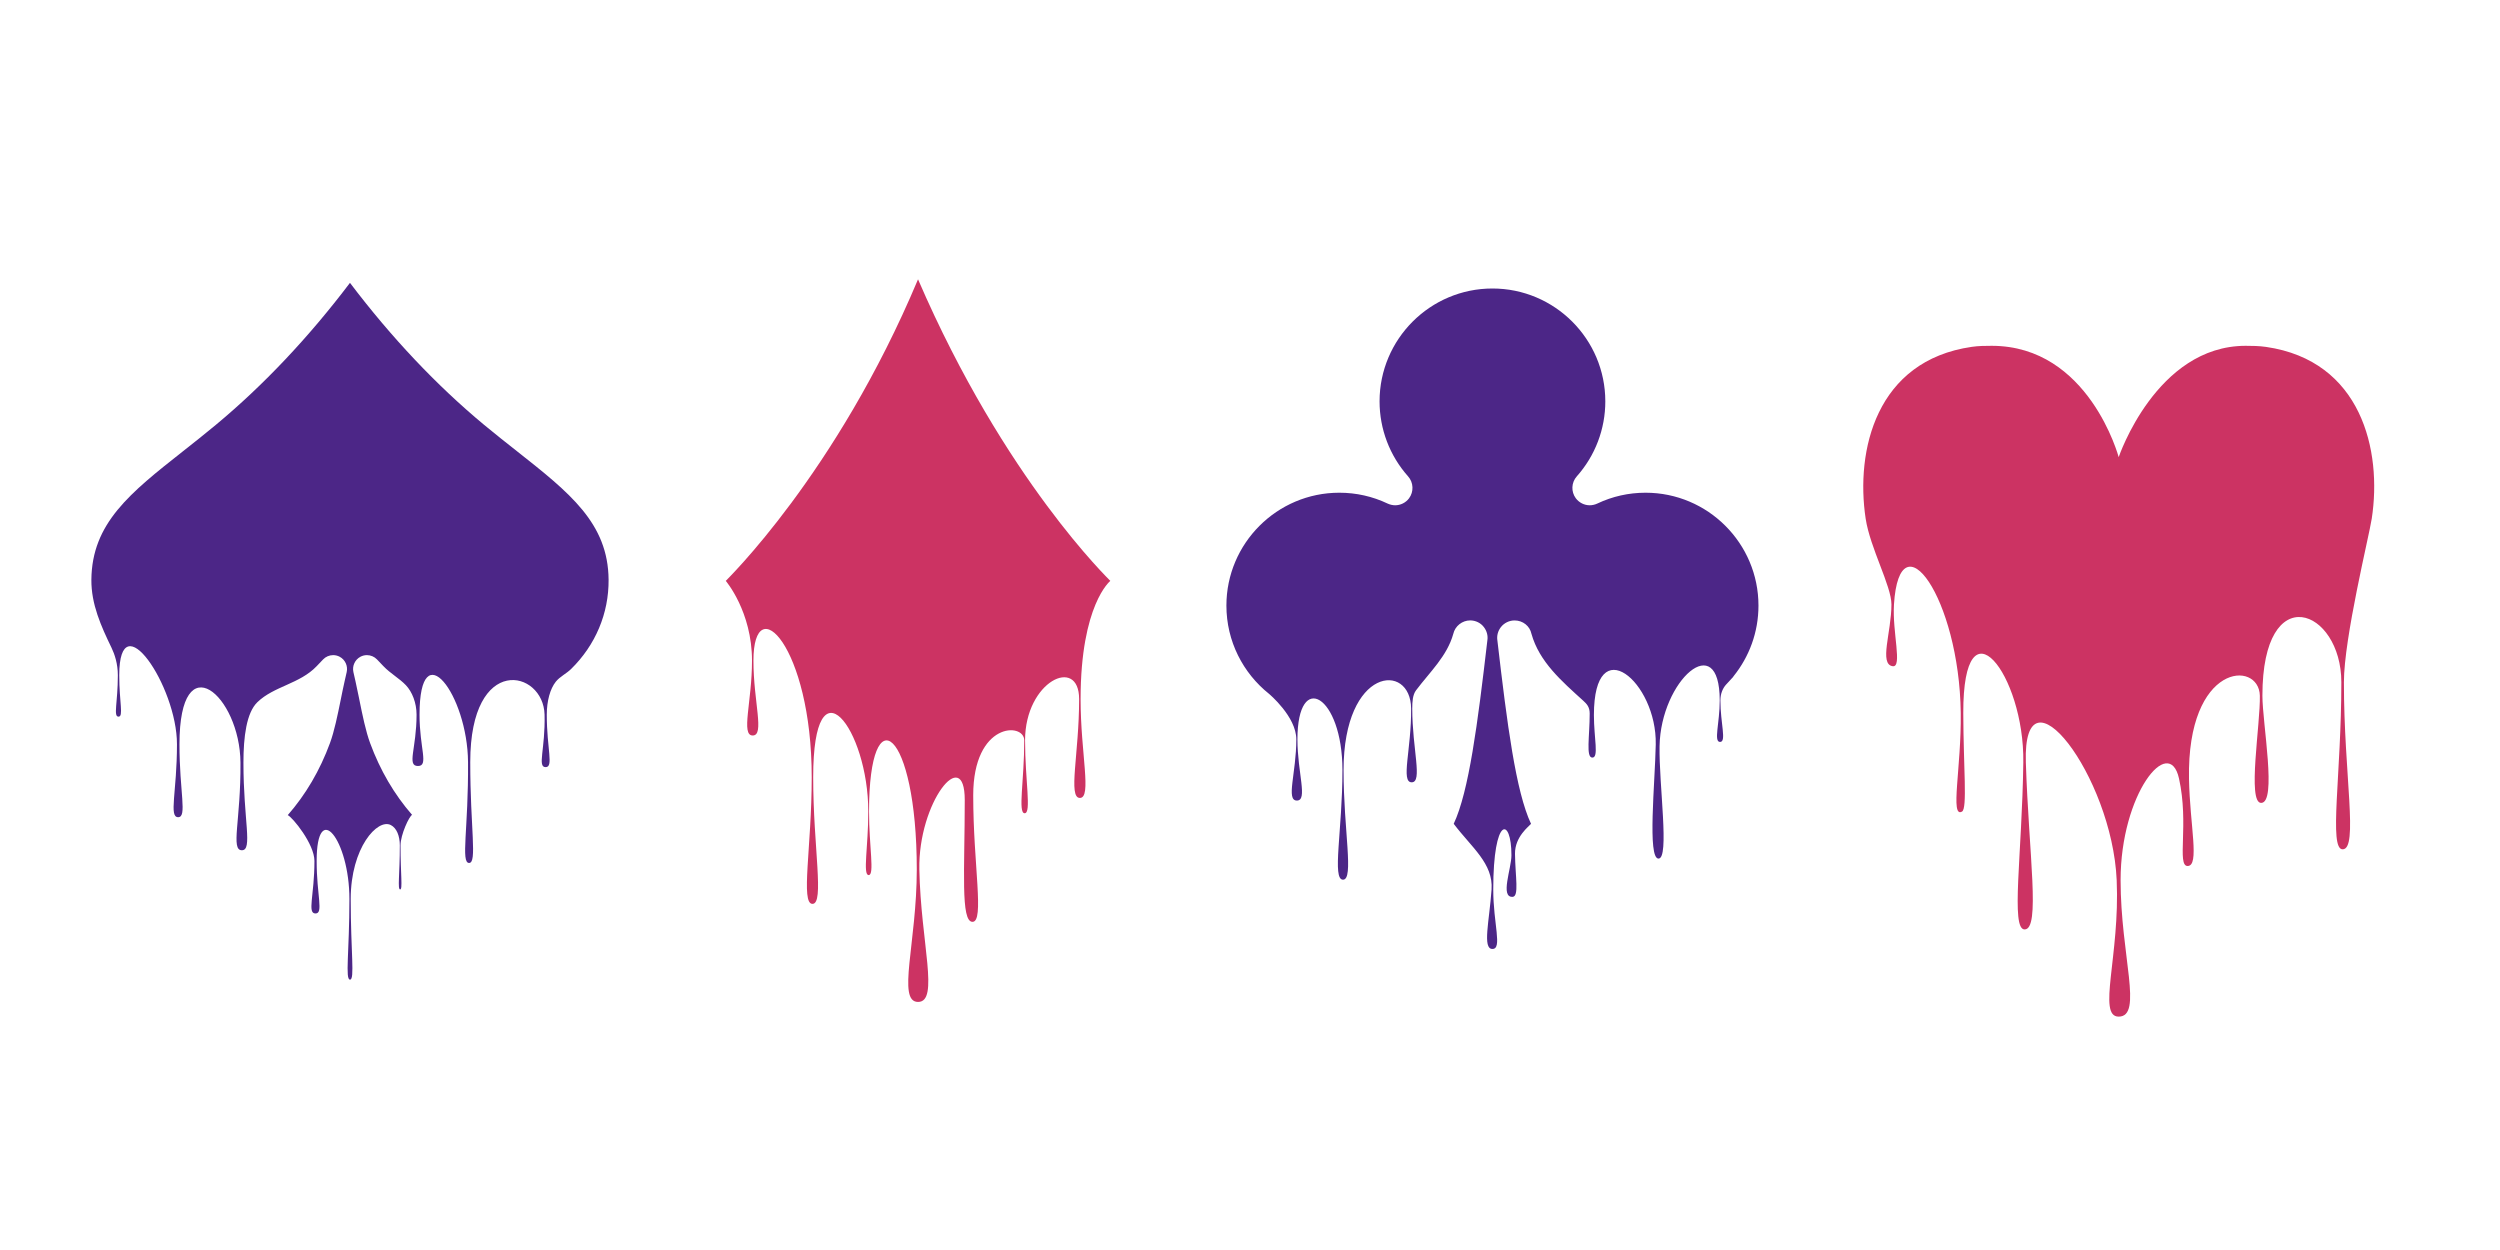
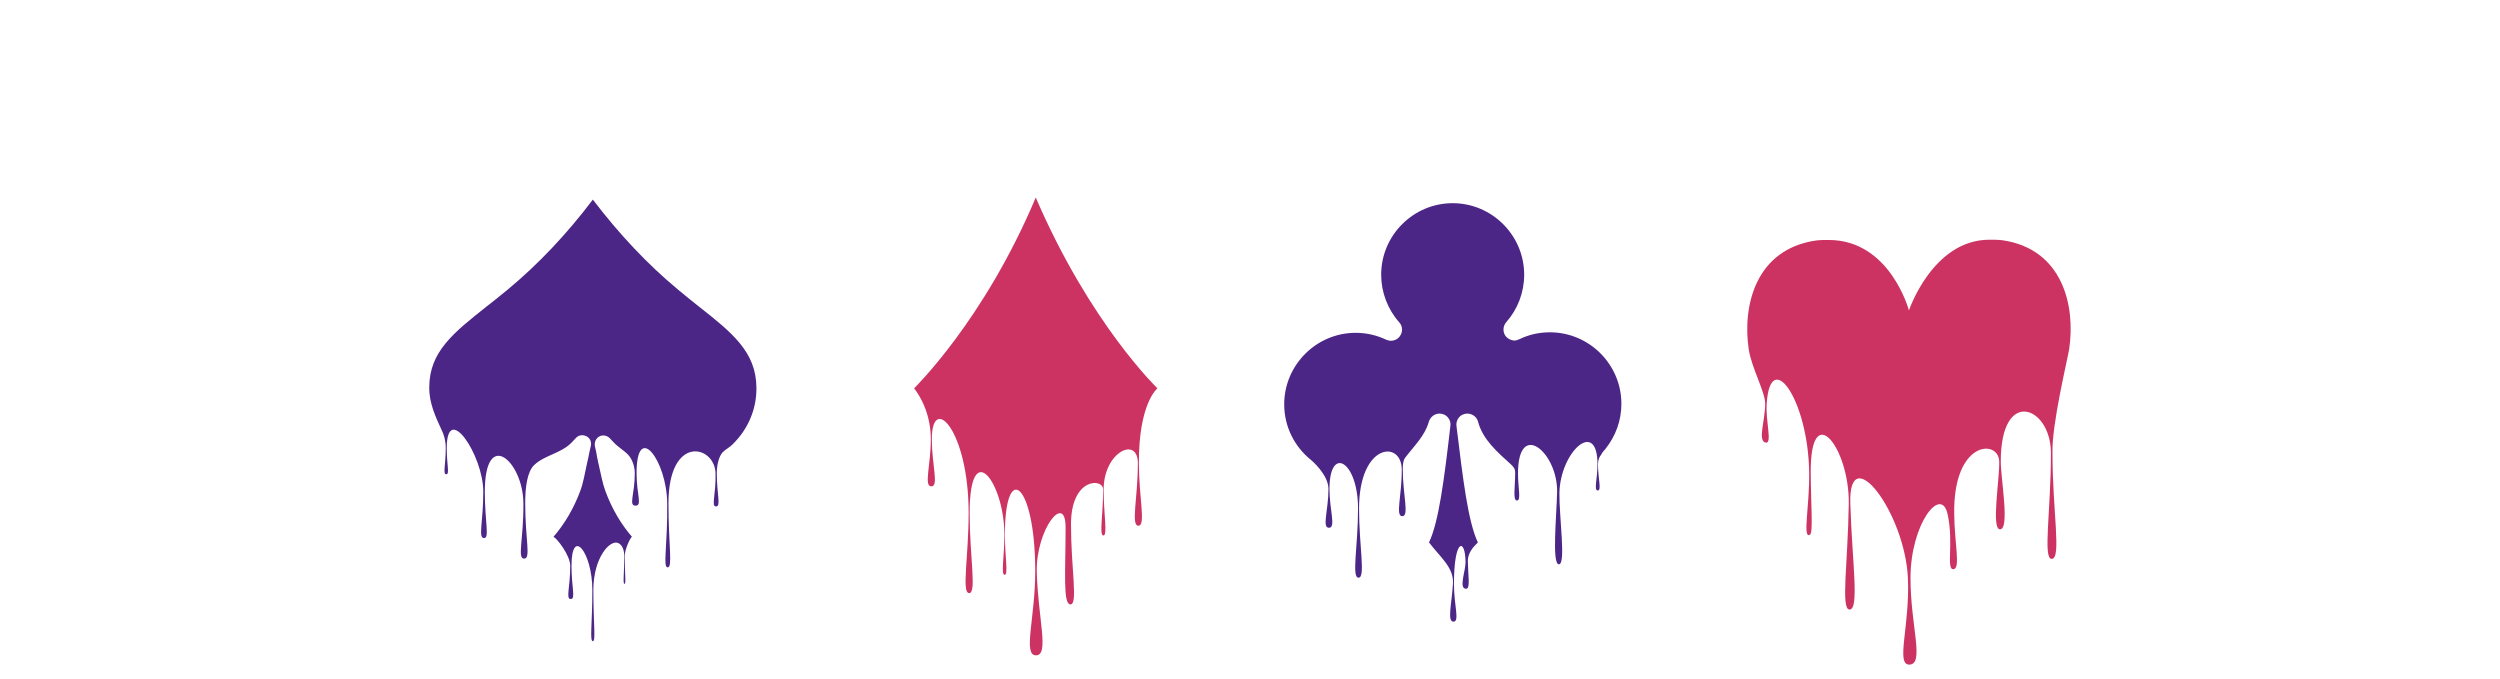
- <svg xmlns="http://www.w3.org/2000/svg" version="1.1" x="0px" y="0px" viewBox="0 0 800 400" style="enable-background:new 0 0 800 400;" xml:space="preserve">
+ <svg xmlns="http://www.w3.org/2000/svg" version="1.1" id="Layer_1" x="0px" y="0px" viewBox="0 0 972 263.9" style="enable-background:new 0 0 972 263.9;" xml:space="preserve">
  <style type="text/css">
	.st0{fill-rule:evenodd;clip-rule:evenodd;fill:#4C2687;}
	.st1{fill:#CC3363;}
</style>
  <g id="Background">
</g>
  <g id="Signs">
    <g>
-       <path class="st0" d="M554.09,217.17c0.34-0.34,0.59-0.61,0.68-0.82c4.97-6.19,7.94-14.03,7.94-22.56    c0-19.92-16.2-36.12-36.12-36.12c-5.42,0-10.62,1.17-15.46,3.47c-0.7,0.34-1.63,0.55-2.41,0.55c-1.73,0-3.4-0.83-4.46-2.24    c-1.57-2.11-1.44-5.06,0.31-7.01c5.89-6.62,9.13-15.14,9.13-24c0-19.92-16.2-36.12-36.12-36.12c-19.92,0-36.12,16.2-36.12,36.12    c0,8.86,3.24,17.38,9.12,23.99c1.76,1.96,1.89,4.93,0.3,7.05c-1.04,1.38-2.7,2.21-4.43,2.21c-0.77,0-1.69-0.21-2.39-0.54    c-4.86-2.31-10.07-3.48-15.49-3.48c-19.92,0-36.12,16.2-36.12,36.12c0,11.42,5.34,21.62,13.64,28.24c0,0,8.73,7.3,8.73,14.55    c0,10.82-3.4,19.6,0.18,19.6c3.58,0,0.18-8.77,0.18-19.6c0-22.38,14.4-14.04,14.4,9.88c0,19.35-3.4,35.04,0.18,35.04    c3.58,0,0.18-15.69,0.18-35.04c0-33.01,21.49-34.74,21.62-19.71c0.11,13.03-3.4,23.59,0.18,23.59c3.58,0,0.18-10.56,0.18-23.59    c0-2.28,0.14-4.42,1.22-5.86c4.41-5.86,9.92-10.92,11.91-18.05c0.57-2.5,2.85-4.31,5.42-4.31c1.73,0,3.38,0.81,4.39,2.17    c0.93,1.21,1.33,2.75,1.1,4.19c-3.13,26.91-5.92,48.38-10.77,58.73c5.72,7.59,12.7,12.68,12.11,21.05c-0.72,10.15-2.98,19,0.27,19    c3.25,0,0.27-8.02,0.27-19.04c0-23.69,5.82-23.24,5.82-10.94c0,4.27-3.69,13.53,0.38,13.3c2.12-0.12,0.85-6.44,0.76-13.78    c-0.07-5.51,4.58-8.87,5.13-9.58c-4.86-10.35-7.64-31.79-10.76-58.63c-0.25-1.53,0.14-3.05,1.09-4.29    c1.04-1.36,2.69-2.17,4.4-2.17c2.65,0,4.88,1.78,5.4,4.27c2.52,9,9.7,15.17,16.57,21.41c1.12,1.02,2.07,1.99,2.07,4.1    c0,7.34-1.28,14.11,0.85,14.11c2.13,0,0.5-6.23,0.5-13.61c0-27.63,20.19-10.66,19.79,9.41c-0.24,12.37-2.71,36.52,0.88,36.52    c3.58,0,0.12-23.6,0.34-35.97c0.36-21.08,19.25-37.82,19.25-14.65c0,7.34-2.02,13.29,0.11,13.29c2.13,0,0.11-5.95,0.11-13.29    c0-2.15,0.74-3.83,1.74-4.98C552.87,218.47,553.51,217.85,554.09,217.17z" />
-       <path class="st0" d="M182.74,214.09c7.83-7.67,12.09-17.82,12.01-28.57c-0.15-18.12-12.42-27.79-29.42-41.21    c-3.36-2.65-6.83-5.38-10.41-8.35c-15.22-12.64-29.66-27.93-42.93-45.45c-13.27,17.52-27.71,32.8-42.93,45.45    c-3.61,3-7.11,5.76-10.49,8.43c-16.94,13.36-29.17,23.02-29.33,41.13c-0.06,7.82,3.08,14.81,6.45,21.77    c0.99,2.05,2.02,5.1,2.02,8.79c0,8.73-1.52,13.25,0.21,13.25c1.67,0,0.24-4.52,0.24-13.25c0-23.8,18.47,3.46,18.47,22.07    c0,15.39-2.67,23.35,0.38,23.35c2.94,0,0.42-7.96,0.42-23.35c0-32.58,19.36-15.54,19.52,5.88c0.14,18.49-3.21,28.05,0.45,28.05    c3.53,0,0.5-9.56,0.5-28.05c0-8.24,0.97-15.95,4.46-19.33c5.3-5.13,13.55-5.84,18.97-11.52l2.06-2.16    c0.83-0.88,2.01-1.38,3.22-1.38c0.73,0,1.46,0.18,2.1,0.53c1.76,0.94,2.67,2.96,2.23,4.9l-0.66,2.91    c-0.44,1.92-0.85,3.96-1.27,6.05c-1,4.91-2.03,9.98-3.42,13.76c-3.21,8.73-7.76,16.48-13.51,23.05c1.52,0.67,8.54,9.23,8.54,14.67    c0,11.07-2.39,16.8,0.34,16.8c2.63,0,0.37-5.73,0.37-16.8c0-19.96,10.48-6.78,10.48,12.17c0,17-1.42,25.8,0.2,25.8    c1.56,0,0.22-8.8,0.22-25.8c0-16.45,8.6-25.86,12.84-23.66c1.86,0.96,2.87,3.47,2.87,6.5c0,9.29-0.78,14.1,0.11,14.1    c0.85,0,0.12-4.81,0.12-14.1c0-3.47,2.81-9.38,3.7-9.76c-5.71-6.55-10.23-14.27-13.43-22.96c-1.4-3.79-2.45-8.95-3.46-13.95    l-0.09-0.46c-0.38-1.84-0.75-3.67-1.14-5.41l-0.66-2.91c-0.44-1.94,0.48-3.96,2.23-4.9c0.64-0.35,1.36-0.53,2.1-0.53    c1.21,0,2.38,0.5,3.22,1.38l2.06,2.16c2.23,2.34,5.06,3.86,7.18,6.08c2.01,2.11,3.42,5.65,3.42,9.44    c0,10.83-3.21,16.42,0.45,16.42c3.53,0,0.5-5.6,0.5-16.42c0-26.71,15.36-6.43,15.52,15.16c0.16,21.28-2.39,32.29,0.34,32.29    c2.63,0,0.37-11.01,0.37-32.29c0-34.88,23.43-29.54,23.78-15.18c0.27,11.07-2.39,16.8,0.34,16.8c2.63,0,0.37-5.73,0.37-16.8    c0-4.36,1.07-8.27,2.89-10.54C179.17,216.5,181.21,215.59,182.74,214.09z" />
-       <path class="st1" d="M758.96,165.96c3.35-21.79-3.29-50.52-33.83-54.95c-2.23-0.32-4.43-0.35-6.51-0.35    c-28.64,0-40.64,35.63-40.64,35.63s-9.51-35.63-40.64-35.63c-2.08,0-4.24,0.02-6.36,0.33c-30.65,4.42-37.26,33.17-33.97,54.97    c1.42,9.39,8.25,21.56,8.25,27.45c0,8.92-4.04,19.14,0.41,19.78c3.16,0.45-0.16-10.88,0.4-19.78c1.81-28.56,20.9-2.16,21.37,34.74    c0.22,17.43-3.5,33.78,0.41,31.55c1.74-0.99,0.45-14.12,0.4-31.55c-0.09-37.56,19.59-12.42,19.21,15.81    c-0.4,29.53-4.09,53.46,0.41,53.46c5.13,0,1.34-23.95,0.4-53.46c-1.04-32.78,27.59,4.17,29.07,37.69    c1.07,24.1-6.29,43.67,0.63,43.67c7.9,0,0.62-19.55,0.62-43.67c0-27.54,15.51-46.85,18.69-32.53c3.24,14.56-0.77,28,2.75,28    c3.92,0,0.73-12.92,0.45-27.83c-0.7-37.2,22.39-38.14,22.67-26.68c0.22,8.91-4.09,34.32,0.41,34.32c5.13,0,0.41-25.4,0.41-34.32    c0-37.77,25.26-27.78,25.26-4.29c0,29.53-4.08,53.46,0.41,53.46c5.13,0,0.41-23.93,0.41-53.46    C750.06,204.14,758.1,171.58,758.96,165.96z" />
-       <path class="st1" d="M355.3,185.88c0.06-0.04-33.76-32.2-61.53-96.5c-26.16,62.36-61.58,96.46-61.52,96.5    c-0.01,0.01,8.39,9.76,8.39,25.55c0,13.21-3.62,23.93,0.23,23.93c3.88,0,0.23-10.72,0.23-23.93c0-23.31,18.65-4.72,18.65,37.31    c0,22.36-3.62,40.5,0.24,40.5c3.88,0,0.23-18.13,0.23-40.5c0-38.89,17.63-15.5,17.63,10.95c0,11.24-1.82,20.34,0.12,20.34    c1.95,0,0.12-9.11,0.12-20.34c0-37.91,15.28-26.24,15.28,18.56c0,23.4-6.42,42.37,0.41,42.37c6.88,0,0.87-18.97,0.41-42.37    c-0.42-21.52,14.53-40.14,14.53-22.25c0,22.36-1.37,38.99,2.48,38.99c3.88,0,0.23-18.13,0.23-40.49    c0-23.49,16.33-23.38,16.33-17.59c0,12.88-2.09,23.33,0.13,23.33c2.23,0,0.13-10.45,0.13-23.33c0-18.96,17.3-27.12,17.3-13.2    c0,17.47-3.62,31.63,0.24,31.63c3.89,0,0.23-14.16,0.23-31.63C345.81,193.38,355.32,185.89,355.3,185.88z" />
+       <path class="st0" d="M623.8,175c0.2-0.2,0.5-0.5,0.5-0.6c3.8-4.8,6.1-10.8,6.1-17.4c0-15.3-12.5-27.8-27.8-27.8    c-4.2,0-8.2,0.9-11.9,2.7c-0.5,0.2-1.2,0.5-1.8,0.5c-1.3,0-2.6-0.6-3.5-1.7c-1.2-1.6-1.1-3.9,0.2-5.4c4.5-5.1,7-11.6,7-18.5    c0-15.3-12.5-27.8-27.8-27.8s-27.8,12.5-27.8,27.8c0,6.8,2.5,13.4,7,18.5c1.4,1.5,1.5,3.8,0.2,5.5c-0.8,1.1-2.1,1.7-3.4,1.7    c-0.6,0-1.3-0.2-1.8-0.4c-3.8-1.8-7.8-2.7-11.9-2.7c-15.3,0-27.8,12.5-27.8,27.8c0,8.8,4.1,16.6,10.5,21.7c0,0,6.7,5.6,6.7,11.2    c0,8.3-2.6,15.1,0.2,15.1s0.2-6.8,0.2-15.1c0-17.2,11.1-10.8,11.1,7.6c0,14.9-2.6,26.9,0.2,26.9s0.2-12.1,0.2-26.9    c0-25.4,16.5-26.7,16.6-15.2c0.1,10-2.6,18.2,0.2,18.2c2.8,0,0.2-8.2,0.2-18.2c0-1.8,0.1-3.4,0.9-4.5c3.4-4.5,7.6-8.4,9.2-13.9    c0.5-1.9,2.2-3.3,4.2-3.3c1.3,0,2.6,0.6,3.4,1.7c0.7,0.9,1,2.2,0.8,3.2c-2.4,20.7-4.5,37.2-8.3,45.2c4.4,5.8,9.8,9.8,9.3,16.2    c-0.5,7.8-2.3,14.6,0.2,14.6s0.2-6.2,0.2-14.6c0-18.2,4.5-17.9,4.5-8.4c0,3.3-2.8,10.4,0.3,10.2c1.6-0.1,0.7-4.9,0.6-10.6    c-0.1-4.2,3.5-6.8,3.9-7.4c-3.8-8-5.8-24.5-8.3-45.1c-0.2-1.2,0.1-2.4,0.8-3.3c0.8-1.1,2.1-1.7,3.4-1.7c2,0,3.8,1.4,4.2,3.3    c1.9,6.9,7.5,11.7,12.8,16.5c0.8,0.8,1.6,1.5,1.6,3.2c0,5.6-1,10.8,0.7,10.8s0.4-4.8,0.4-10.5c0-21.2,15.5-8.2,15.2,7.2    c-0.2,9.5-2.1,28.1,0.7,28.1c2.8,0,0.1-18.2,0.2-27.7c0.3-16.2,14.8-29.1,14.8-11.2c0,5.6-1.5,10.2,0.1,10.2s0.1-4.5,0.1-10.2    c0-1.6,0.5-2.9,1.3-3.8C622.9,176,623.3,175.6,623.8,175z" />
+       <path class="st0" d="M284.9,172.7c6-5.9,9.3-13.7,9.2-22c-0.1-13.9-9.5-21.4-22.6-31.7c-2.6-2-5.2-4.2-8-6.5    c-11.7-9.7-22.8-21.5-33-34.9c-10.2,13.5-21.3,25.2-33,34.9c-2.8,2.3-5.5,4.5-8.1,6.5c-13,10.3-22.5,17.7-22.5,31.6    c-0.1,6,2.4,11.4,4.9,16.8c0.8,1.6,1.5,3.9,1.5,6.8c0,6.7-1.2,10.2,0.2,10.2s0.2-3.5,0.2-10.2c0-18.3,14.2,2.7,14.2,17    c0,11.8-2.1,18,0.3,18c2.2,0,0.3-6.2,0.3-18c0-25.1,14.9-11.9,15,4.5c0.1,14.2-2.5,21.5,0.3,21.5c2.7,0,0.4-7.4,0.4-21.6    c0-6.3,0.8-12.2,3.5-14.8c4.1-3.9,10.5-4.5,14.6-8.8l1.6-1.7c0.6-0.7,1.5-1.1,2.5-1.1c0.5,0,1.2,0.2,1.6,0.4    c1.4,0.7,2.1,2.3,1.7,3.8l-0.5,2.2c-0.3,1.5-0.6,3.1-1,4.7c-0.8,3.8-1.5,7.7-2.6,10.6c-2.5,6.7-6,12.7-10.4,17.8    c1.2,0.5,6.5,7.1,6.5,11.3c0,8.5-1.8,12.9,0.2,12.9c2,0,0.3-4.4,0.3-12.9c0-15.4,8.1-5.2,8.1,9.4c0,13.1-1.1,19.9,0.2,19.9    c1.2,0,0.2-6.8,0.2-19.9c0-12.7,6.6-19.9,9.8-18.2c1.5,0.8,2.2,2.7,2.2,5c0,7.2-0.6,10.8,0.1,10.8c0.7,0,0.1-3.7,0.1-10.8    c0-2.7,2.2-7.2,2.8-7.5c-4.4-5.1-7.8-11-10.3-17.7c-1.1-2.9-1.8-6.8-2.7-10.7l-0.1-0.4c-0.3-1.4-0.6-2.8-0.8-4.2l-0.5-2.2    c-0.3-1.5,0.4-3.1,1.7-3.8c0.5-0.3,1.1-0.4,1.6-0.4c0.9,0,1.8,0.4,2.5,1.1l1.6,1.7c1.7,1.8,3.9,3,5.5,4.7c1.5,1.6,2.6,4.3,2.6,7.2    c0,8.3-2.5,12.6,0.3,12.6c2.7,0,0.4-4.3,0.4-12.6c0-20.5,11.8-4.9,11.9,11.7c0.2,16.4-1.8,24.9,0.2,24.9c2,0,0.3-8.5,0.3-24.9    c0-26.9,18-22.7,18.3-11.7c0.2,8.5-1.8,12.9,0.2,12.9c2,0,0.3-4.4,0.3-12.9c0-3.4,0.8-6.4,2.2-8.1    C282.2,174.6,283.8,173.9,284.9,172.7z" />
+       <path class="st1" d="M804.5,135.7c2.5-16.8-2.5-38.9-26-42.3c-1.7-0.2-3.4-0.2-5-0.2c-22.1,0-31.3,27.5-31.3,27.5    s-7.3-27.4-31.2-27.4c-1.6,0-3.2,0-4.9,0.2c-23.6,3.4-28.7,25.5-26.2,42.3c1.1,7.2,6.4,16.6,6.4,21.1c0,6.8-3.1,14.7,0.3,15.2    c2.5,0.3-0.2-8.4,0.3-15.2c1.4-22,16.1-1.7,16.5,26.7c0.2,13.4-2.7,26,0.3,24.3c1.3-0.8,0.4-10.8,0.3-24.3    c-0.1-28.9,15.1-9.5,14.8,12.2c-0.3,22.7-3.2,41.2,0.3,41.2c3.9,0,1-18.5,0.3-41.2c-0.8-25.2,21.2,3.2,22.4,29    c0.8,18.5-4.8,33.6,0.5,33.6c6.1,0,0.5-15,0.5-33.6c0-21.2,11.9-36.1,14.4-25c2.5,11.2-0.6,21.5,2.2,21.5c3,0,0.5-9.9,0.4-21.4    c-0.5-28.6,17.2-29.3,17.5-20.5c0.2,6.8-3.2,26.4,0.3,26.4c3.9,0,0.3-19.5,0.3-26.4c0-29.1,19.5-21.4,19.5-3.3    c0,22.7-3.2,41.2,0.3,41.2c3.9,0,0.3-18.4,0.3-41.2C797.7,165,803.8,140,804.5,135.7z" />
+       <path class="st1" d="M450,151c0.1,0-26-24.8-47.3-74.2c-20.2,48-47.4,74.2-47.3,74.2c0,0,6.5,7.5,6.5,19.7    c0,10.2-2.8,18.4,0.2,18.4c3,0,0.2-8.2,0.2-18.4c0-17.9,14.3-3.6,14.3,28.7c0,17.2-2.8,31.2,0.2,31.2c3,0,0.2-13.9,0.2-31.2    c0-29.9,13.5-11.9,13.5,8.5c0,8.6-1.4,15.6,0.1,15.6c1.5,0,0.1-7,0.1-15.6c0-29.2,11.8-20.2,11.8,14.3c0,18-4.9,32.6,0.3,32.6    c5.3,0,0.7-14.6,0.3-32.6c-0.3-16.5,11.2-30.9,11.2-17.2c0,17.2-1.1,30,1.9,30s0.2-13.9,0.2-31.2c0-18.1,12.5-18,12.5-13.5    c0,9.9-1.6,17.9,0.1,17.9c1.7,0,0.1-8,0.1-17.9c0-14.6,13.3-20.9,13.3-10.2c0,13.5-2.8,24.3,0.2,24.3c3,0,0.2-10.9,0.2-24.3    C442.7,156.7,450,151,450,151z" />
    </g>
  </g>
</svg>
